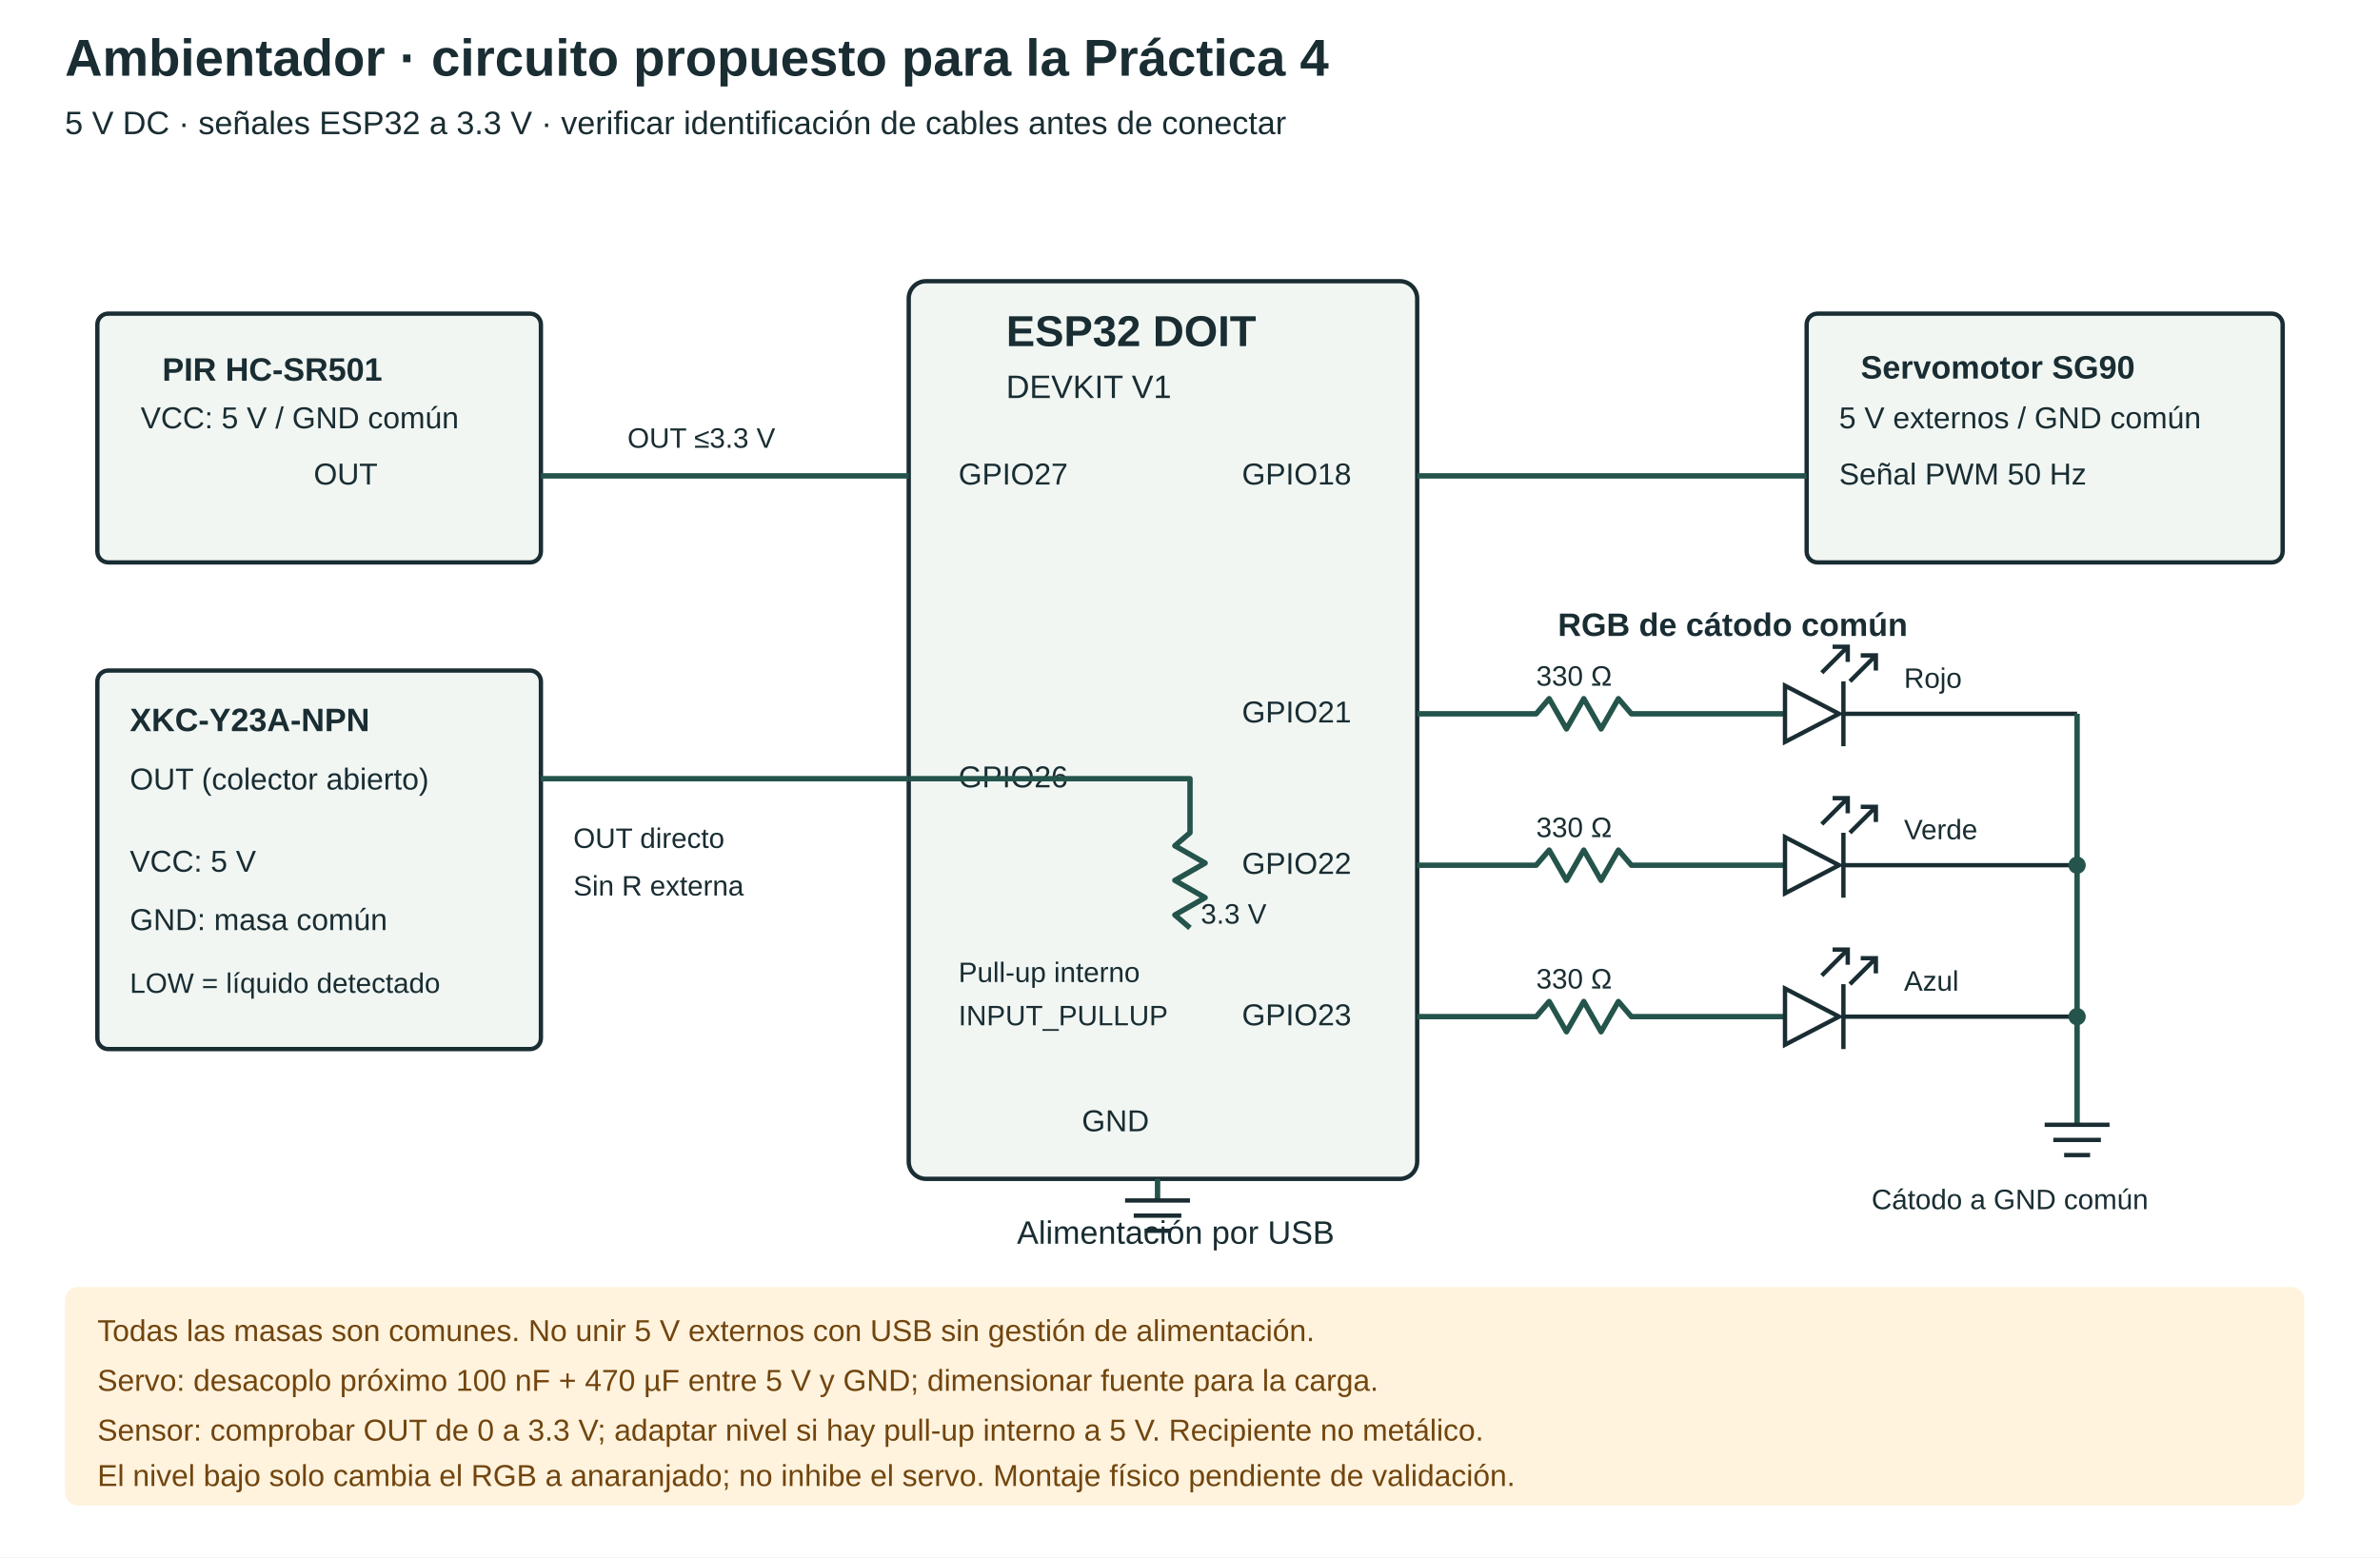
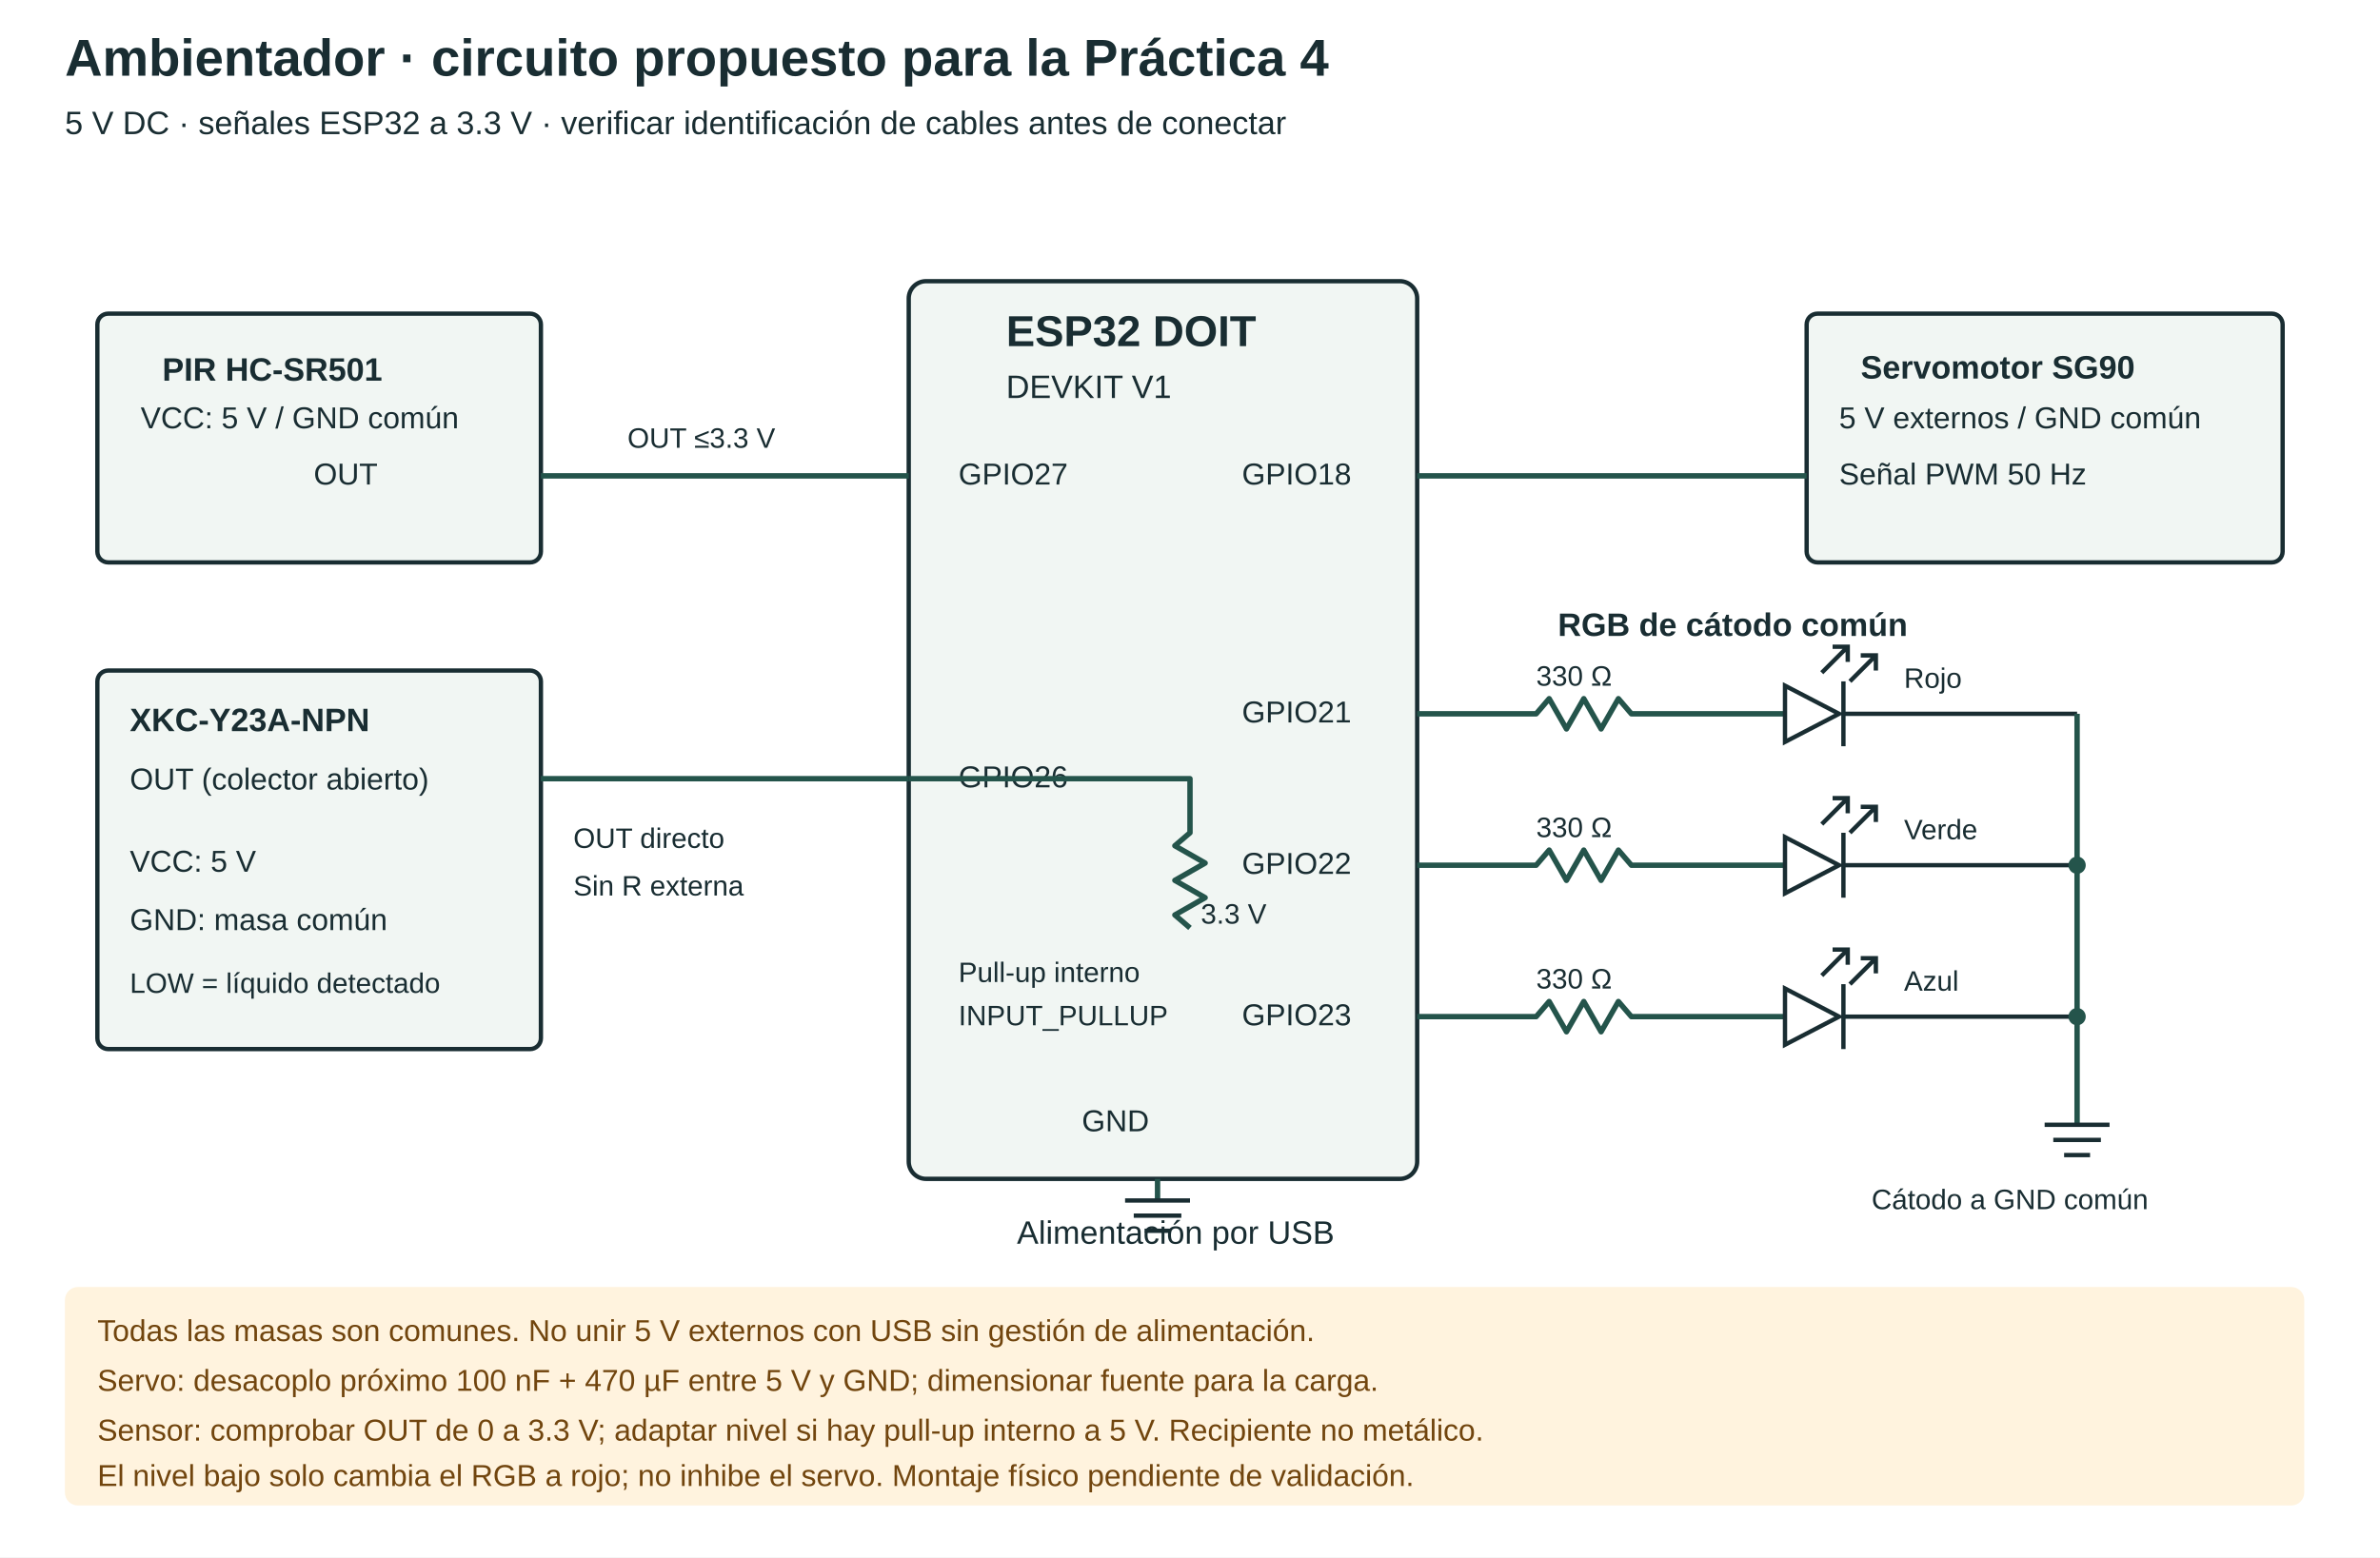
<svg xmlns="http://www.w3.org/2000/svg" width="1100" height="720" viewBox="0 0 1100 720" role="img" aria-labelledby="title desc">
  <rect width="1100" height="720" fill="white" />
  <style>
    text{font-family:Arial,sans-serif;fill:#192d32;font-size:15px}
    .title{font-size:24px;font-weight:bold}.small{font-size:13px}.pin{font-size:14px}
    .wire{fill:none;stroke:#24544b;stroke-width:2.5;stroke-linejoin:round}
    .part{fill:#f1f6f3;stroke:#192d32;stroke-width:2}
    .symbol{fill:none;stroke:#192d32;stroke-width:2}
    .note{font-size:14px;fill:#71450e}
  </style>
  <text x="30" y="35" class="title">Ambientador · circuito propuesto para la Práctica 4</text>
  <text x="30" y="62">5 V DC · señales ESP32 a 3.3 V · verificar identificación de cables antes de conectar</text>
  <rect x="420" y="130" width="235" height="415" rx="8" class="part" />
  <text x="465" y="160" style="font-size:20px;font-weight:bold">ESP32 DOIT</text>
  <text x="465" y="184">DEVKIT V1</text>
  <text x="443" y="224" class="pin">GPIO27</text>
  <text x="443" y="364" class="pin">GPIO26</text>
  <text x="443" y="454" class="small">Pull-up interno</text>
  <text x="443" y="474" class="small">INPUT_PULLUP</text>
  <text x="574" y="224" class="pin">GPIO18</text>
  <text x="574" y="334" class="pin">GPIO21</text>
  <text x="574" y="404" class="pin">GPIO22</text>
  <text x="574" y="474" class="pin">GPIO23</text>
  <text x="500" y="523" class="pin">GND</text>
  <text x="470" y="575">Alimentación por USB</text>
  <path d="M535 545 V555" class="wire" />
  <path d="M520 555 H550 M524 562 H546 M529 569 H541" class="symbol" />
  <rect x="45" y="145" width="205" height="115" rx="5" class="part" />
  <text x="75" y="176" style="font-weight:bold">PIR HC-SR501</text>
  <text x="65" y="198" class="pin">VCC: 5 V / GND común</text>
  <text x="145" y="224" class="pin">OUT</text>
  <path d="M250 220 H420" class="wire" />
  <text x="290" y="207" class="small">OUT ≤3.3 V</text>
  <rect x="45" y="310" width="205" height="175" rx="5" class="part" />
  <text x="60" y="338" style="font-weight:bold">XKC-Y23A-NPN</text>
  <text x="60" y="365" class="pin">OUT (colector abierto)</text>
  <text x="60" y="403" class="pin">VCC: 5 V</text>
  <text x="60" y="430" class="pin">GND: masa común</text>
  <text x="60" y="459" class="small">LOW = líquido detectado</text>
  <path d="M250 360 H420" class="wire" />
  <path d="M420 360 H550 V385 l-7 6 14 8 -14 8 14 8 -14 8 7 6" class="wire" />
  <text x="555" y="427" class="small">3.3 V</text>
  <text x="265" y="392" class="small">OUT directo</text>
  <text x="265" y="414" class="small">Sin R externa</text>
  <rect x="835" y="145" width="220" height="115" rx="5" class="part" />
  <text x="860" y="175" style="font-weight:bold">Servomotor SG90</text>
  <text x="850" y="198" class="pin">5 V externos / GND común</text>
  <text x="850" y="224" class="pin">Señal PWM 50 Hz</text>
  <path d="M655 220 H835" class="wire" />
  <text x="720" y="294" style="font-weight:bold">RGB de cátodo común</text>
  <path d="M655 330 H710 l6 -7 8 14 8 -14 8 14 8 -14 6 7 H825" class="wire" />
  <path d="M655 400 H710 l6 -7 8 14 8 -14 8 14 8 -14 6 7 H825" class="wire" />
  <path d="M655 470 H710 l6 -7 8 14 8 -14 8 14 8 -14 6 7 H825" class="wire" />
  <text x="710" y="317" class="small">330 Ω</text>
  <text x="710" y="387" class="small">330 Ω</text>
  <text x="710" y="457" class="small">330 Ω</text>
  <path d="M825 317 V343 L850 330 Z M852 315 V345 M852 330 H960" class="symbol" />
  <path d="M825 387 V413 L850 400 Z M852 385 V415 M852 400 H960" class="symbol" />
  <path d="M825 457 V483 L850 470 Z M852 455 V485 M852 470 H960" class="symbol" />
  <path d="M842 311 l12 -12 m-7 0 h7 v7 M855 315 l12 -12 m-7 0 h7 v7" class="symbol" />
  <path d="M842 381 l12 -12 m-7 0 h7 v7 M855 385 l12 -12 m-7 0 h7 v7" class="symbol" />
  <path d="M842 451 l12 -12 m-7 0 h7 v7 M855 455 l12 -12 m-7 0 h7 v7" class="symbol" />
  <text x="880" y="318" class="small">Rojo</text>
  <text x="880" y="388" class="small">Verde</text>
  <text x="880" y="458" class="small">Azul</text>
  <path d="M960 330 V520" class="wire" />
  <circle cx="960" cy="400" r="4" fill="#24544b" />
  <circle cx="960" cy="470" r="4" fill="#24544b" />
  <path d="M945 520 H975 M949 527 H971 M954 534 H966" class="symbol" />
  <text x="865" y="559" class="small">Cátodo a GND común</text>
  <rect x="30" y="595" width="1035" height="101" rx="6" fill="#fff3de" />
  <text x="45" y="620" class="note">Todas las masas son comunes. No unir 5 V externos con USB sin gestión de alimentación.</text>
  <text x="45" y="643" class="note">Servo: desacoplo próximo 100 nF + 470 µF entre 5 V y GND; dimensionar fuente para la carga.</text>
  <text x="45" y="666" class="note">Sensor: comprobar OUT de 0 a 3.3 V; adaptar nivel si hay pull-up interno a 5 V. Recipiente no metálico.</text>
-   <text x="45" y="687" class="note">El nivel bajo solo cambia el RGB a anaranjado; no inhibe el servo. Montaje físico pendiente de validación.</text>
+   <text x="45" y="687" class="note">El nivel bajo solo cambia el RGB a rojo; no inhibe el servo. Montaje físico pendiente de validación.</text>
</svg>
